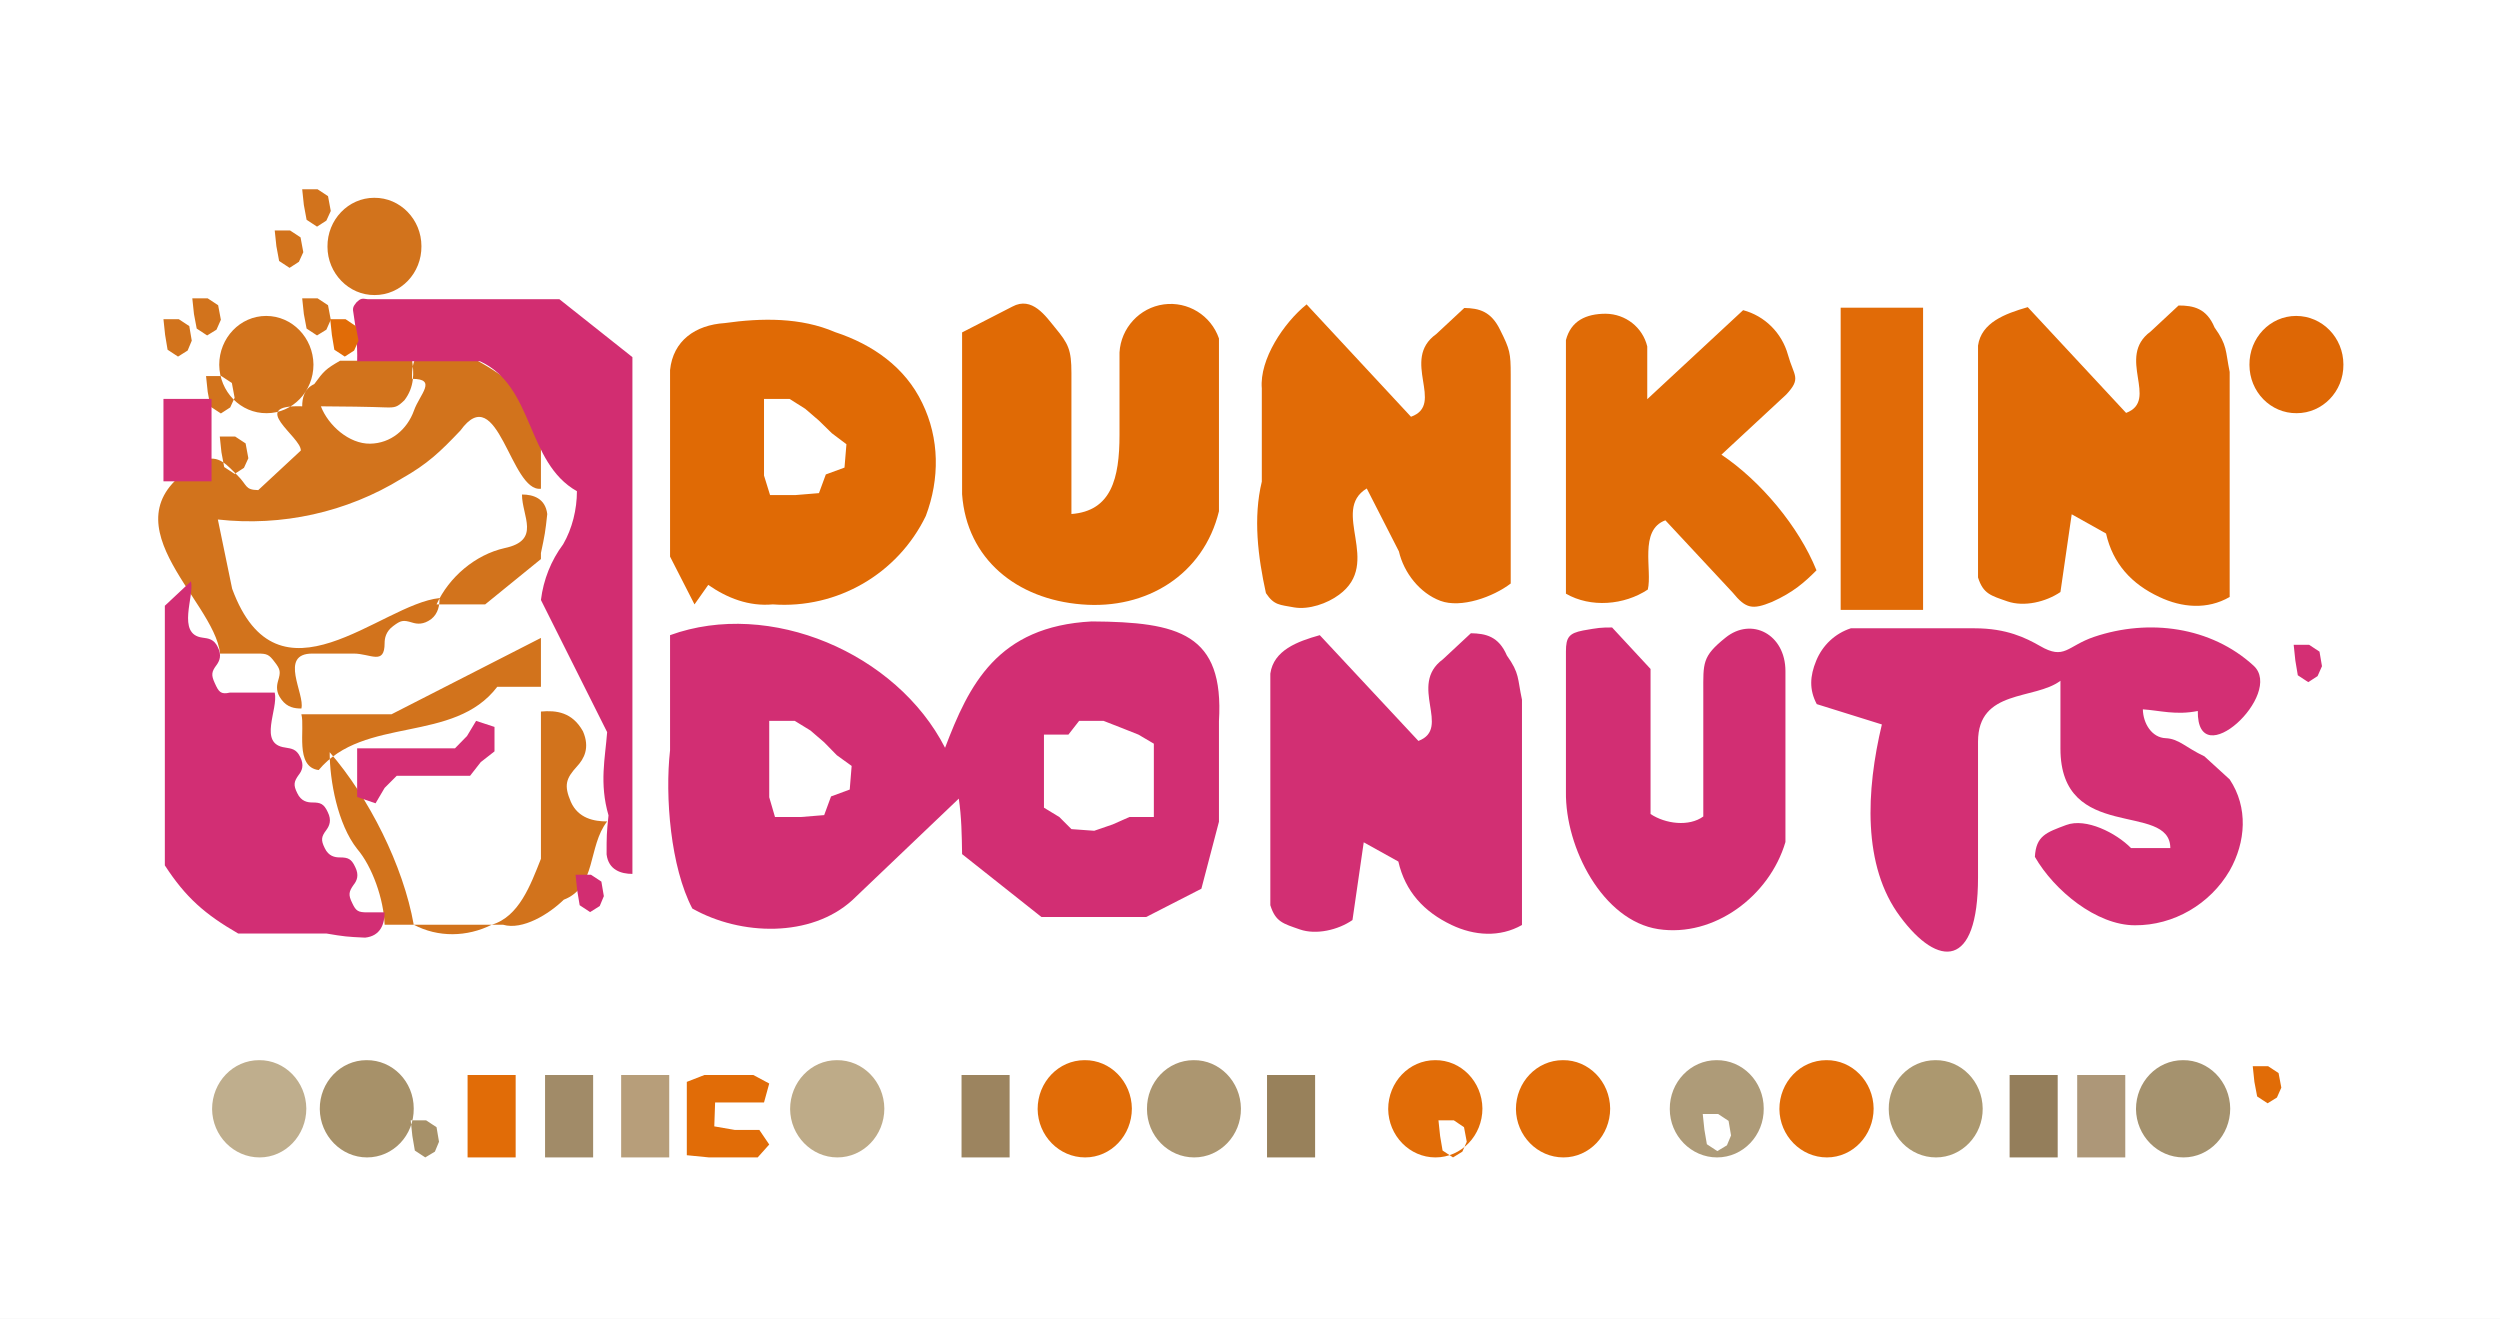
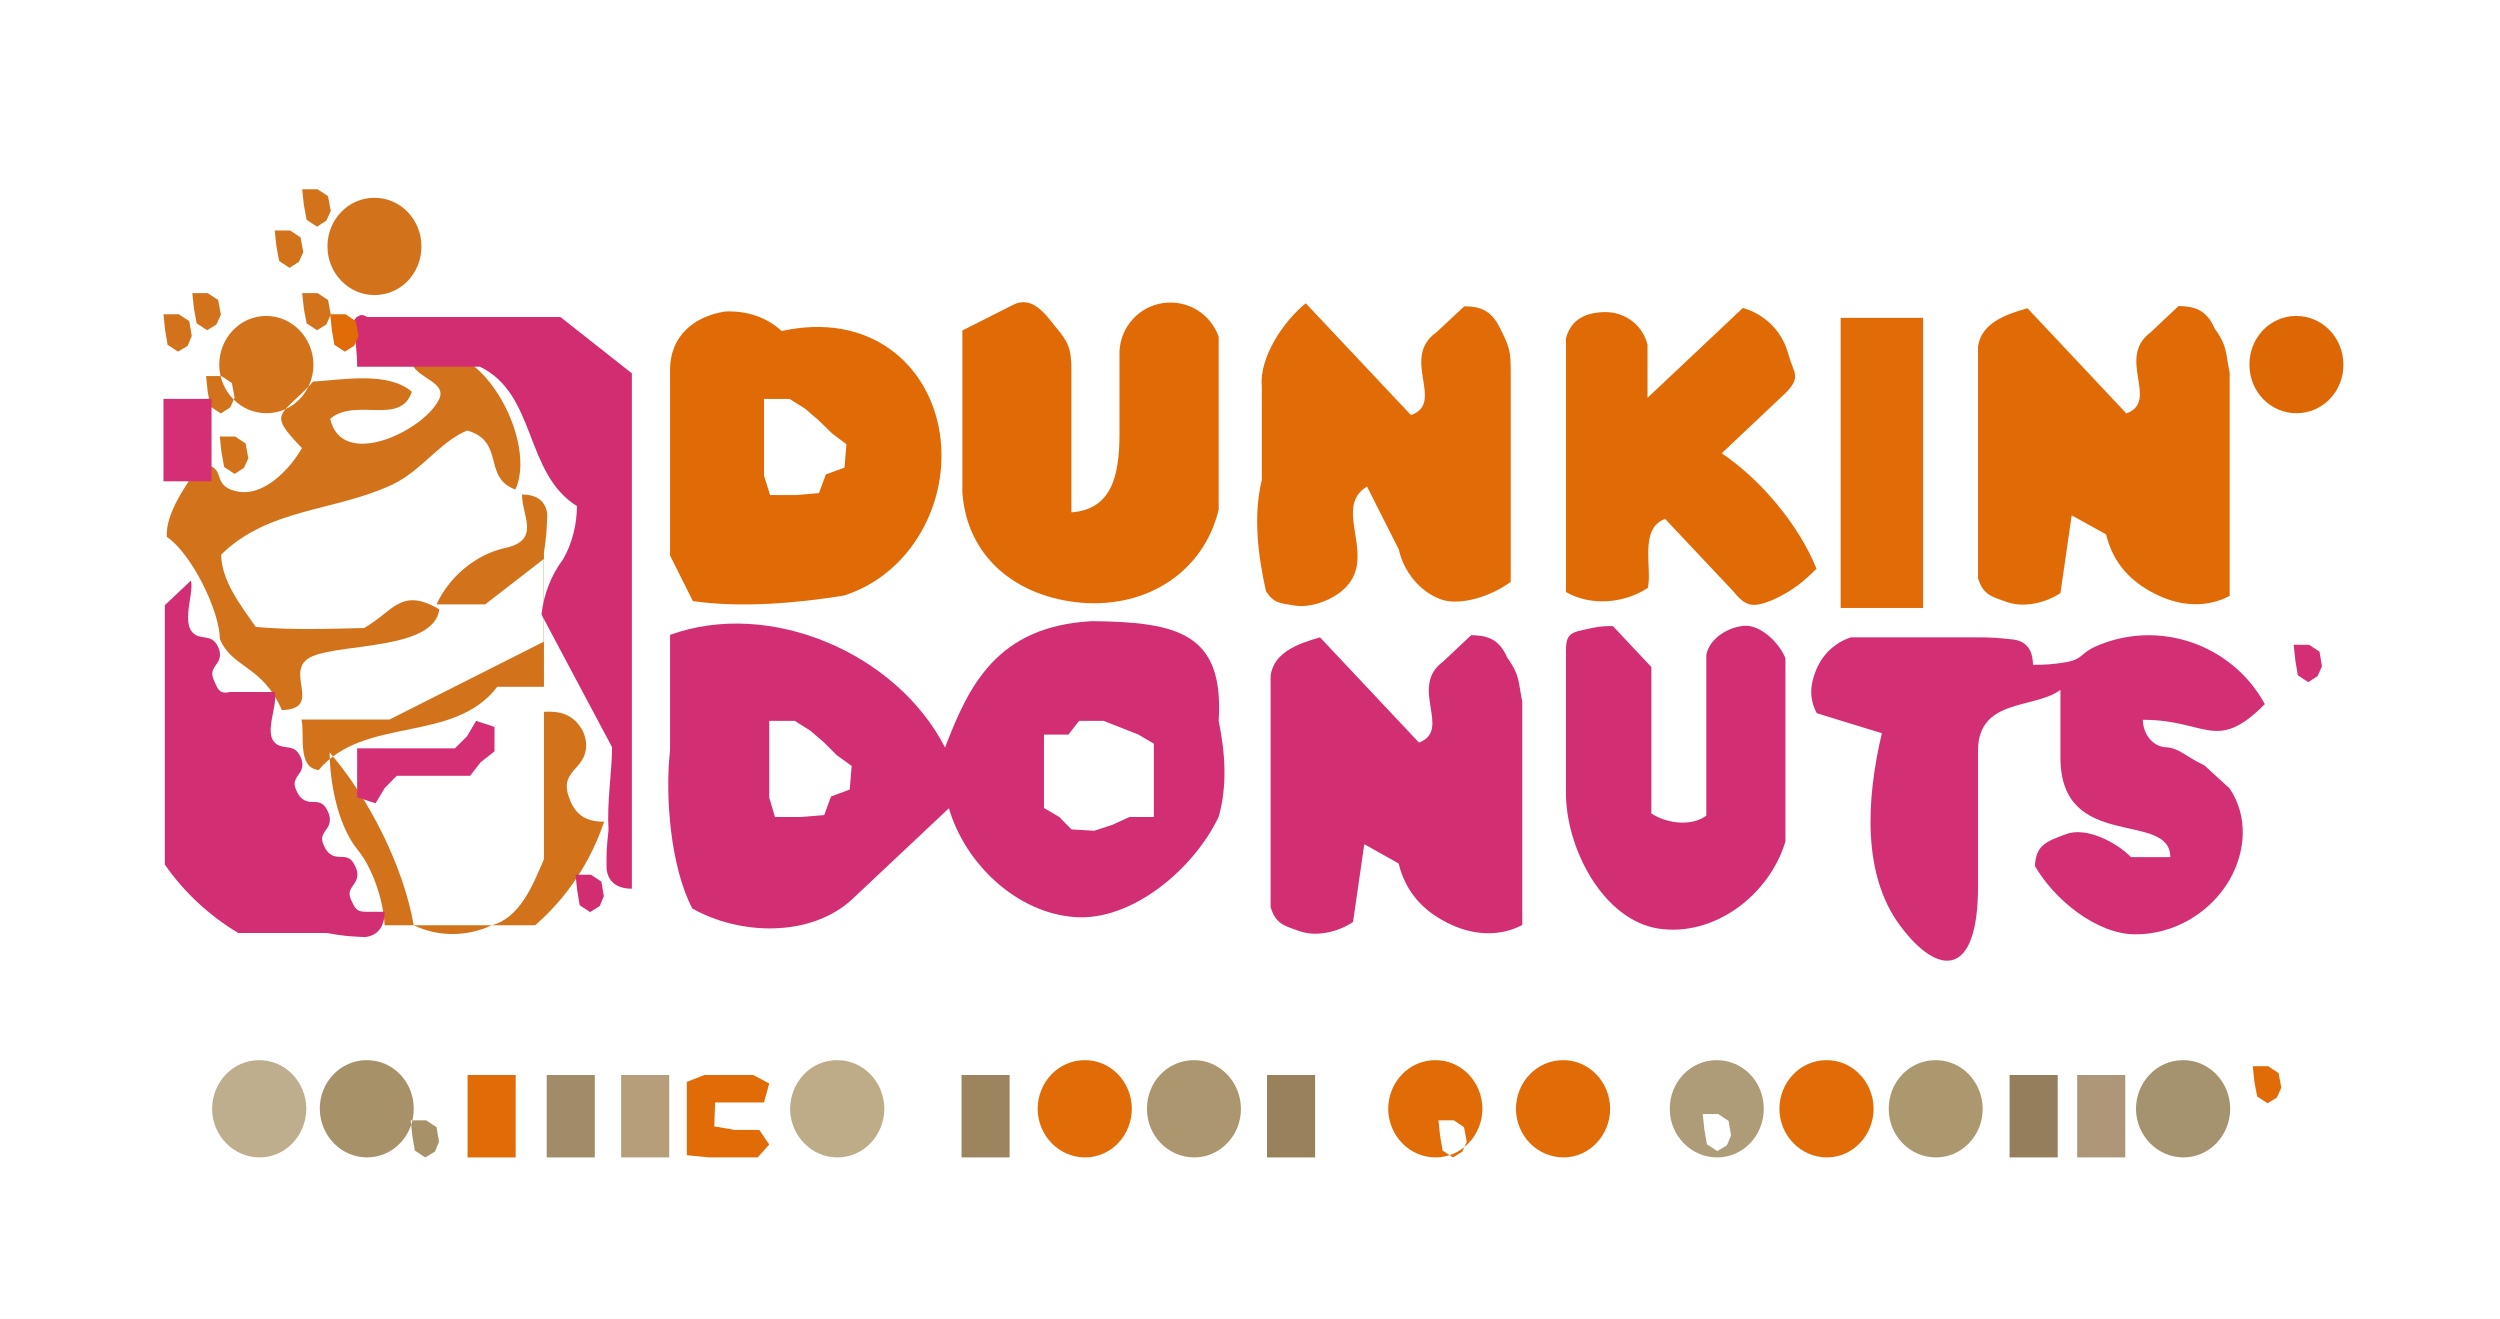
<svg xmlns="http://www.w3.org/2000/svg" viewBox="0 0 91 48" width="91" height="48">
  <rect width="100%" height="100%" fill="#ffffff" />
  <path data-region="0" d="M35.00 39.13L36.75 39.13L36.75 42.13L35.00 42.13L35.00 39.13Z" fill="#9c845f" fill-rule="evenodd" />
-   <path data-region="1" d="M19.84 39.13L21.59 39.13L21.59 42.13L19.84 42.13L19.84 39.13Z" fill="#a18b68" fill-rule="evenodd" />
+   <path data-region="1" d="M19.90 39.13L21.65 39.13L21.65 42.13L19.90 42.13L19.90 39.13Z" fill="#a18b68" fill-rule="evenodd" />
  <path data-region="2" d="M46.12 39.13L47.87 39.13L47.87 42.13L46.12 42.13L46.12 39.13Z" fill="#98815b" fill-rule="evenodd" />
-   <path data-region="3" d="M34.40 27.22C35.27 24.93 36.30 22.80 39.74 22.62C42.91 22.64 44.56 23.06 44.37 26.25L44.37 29.91L43.73 32.35L41.72 33.38L37.91 33.38L35.02 31.09C35.01 30.41 35.00 29.74 34.90 29.07L31.02 32.77C29.52 34.13 26.97 34.07 25.20 33.07C24.41 31.56 24.20 29.00 24.39 27.31L24.39 23.12C28.02 21.80 32.64 23.77 34.40 27.22ZM28.00 26.24L28.00 27.17L28.00 28.09L28.00 29.02L28.21 29.74L29.14 29.74L30.00 29.67L30.25 28.99L30.93 28.74L31.00 27.88L30.46 27.49L30.00 27.02L29.50 26.59L28.93 26.24L28.00 26.24ZM38.00 26.74L38.00 27.63L38.00 28.51L38.00 29.40L38.56 29.74L39.00 30.18L39.83 30.24L40.50 30.01L41.11 29.74L42.00 29.74L42.00 28.85L42.00 27.96L42.00 27.07L41.44 26.74L40.81 26.49L40.17 26.24L39.28 26.24L38.89 26.74L38.00 26.74Z" fill="#d22e73" fill-rule="evenodd" />
-   <path data-region="4" d="M79.00 30.87C78.99 29.16 75.00 30.70 75.00 27.25L75.00 24.78C74.06 25.49 72.00 25.07 72.00 27.00L72.00 31.94C72.00 35.28 70.55 35.23 69.17 33.37C67.78 31.52 67.93 28.76 68.50 26.37L66.13 25.63C65.85 25.10 65.88 24.61 66.11 24.05C66.34 23.49 66.79 23.06 67.37 22.87L71.88 22.87C73.04 22.87 73.74 23.22 74.25 23.51C75.16 24.04 75.23 23.52 76.23 23.18C78.22 22.51 80.48 22.81 82.03 24.23C83.16 25.26 79.97 28.24 80.00 25.88C79.20 26.04 78.61 25.86 78.00 25.82C78.01 26.34 78.33 26.85 78.83 26.87C79.31 26.89 79.56 27.21 80.24 27.53L81.16 28.37C81.84 29.39 81.75 30.65 81.16 31.69C80.45 32.91 79.12 33.69 77.71 33.68C76.31 33.68 74.77 32.41 74.07 31.19C74.11 30.42 74.49 30.30 75.21 30.03C75.93 29.76 77.03 30.32 77.57 30.87L79.00 30.87Z" fill="#d32f74" fill-rule="evenodd" />
-   <path data-region="5" d="M5.95 11.62L6.51 11.62L6.89 11.87L6.98 12.40L6.83 12.76L6.48 12.98L6.10 12.73L6.01 12.19L5.95 11.62ZM19.69 17.79C18.58 17.93 18.13 13.78 16.76 15.67C16.02 16.45 15.56 16.89 14.62 17.42C12.62 18.65 10.26 19.17 7.93 18.91L8.45 21.43C10.12 25.96 13.85 21.99 16.00 21.77C16.00 22.02 15.96 22.33 15.69 22.54C15.41 22.74 15.19 22.72 15.00 22.66C14.67 22.56 14.59 22.58 14.31 22.79C14.04 22.99 14.00 23.24 14.00 23.41C14.00 24.23 13.49 23.79 12.87 23.79L11.37 23.79C10.13 23.79 11.11 25.27 10.97 25.79C10.72 25.79 10.46 25.75 10.25 25.47C10.04 25.20 10.07 24.97 10.12 24.79C10.22 24.46 10.21 24.37 10.00 24.10C9.79 23.82 9.72 23.79 9.37 23.79L8.01 23.79C7.81 21.79 3.49 18.85 7.37 16.79C7.95 16.48 8.32 17.00 8.63 17.29C9.02 17.67 8.90 17.83 9.40 17.84L10.95 16.40C10.97 15.90 8.98 14.72 11.00 14.79C11.00 14.49 11.07 14.15 11.44 13.98C11.79 13.50 11.86 13.43 12.38 13.13L15.00 13.13C15.07 13.56 15.09 14.09 14.72 14.57C14.46 14.82 14.39 14.84 14.04 14.83C13.59 14.81 12.32 14.79 11.68 14.79C11.95 15.49 12.71 16.16 13.47 16.15C14.22 16.14 14.82 15.64 15.07 14.94C15.28 14.35 15.93 13.79 15.00 13.79C14.87 10.86 19.65 14.37 19.69 15.16L19.69 17.79ZM7.00 10.86L7.56 10.86L7.94 11.11L8.04 11.64L7.88 12.00L7.54 12.21L7.16 11.96L7.06 11.43L7.00 10.86ZM7.50 13.69L8.06 13.69L8.44 13.94L8.54 14.48L8.38 14.83L8.04 15.05L7.66 14.80L7.56 14.26L7.50 13.69ZM11.41 13.27C11.41 14.25 10.65 15.04 9.71 15.04C8.76 15.05 7.99 14.26 7.98 13.28C7.98 12.30 8.74 11.50 9.69 11.50C10.63 11.50 11.40 12.29 11.41 13.27ZM8.00 15.89L8.56 15.89L8.94 16.14L9.04 16.68L8.88 17.03L8.54 17.25L8.16 17.00L8.06 16.46L8.00 15.89ZM10.00 8.39L10.56 8.39L10.94 8.64L11.04 9.18L10.88 9.53L10.54 9.75L10.16 9.50L10.06 8.96L10.00 8.39ZM11.00 6.89L11.56 6.89L11.94 7.14L12.04 7.68L11.88 8.03L11.54 8.25L11.16 8.00L11.06 7.46L11.00 6.89ZM11.00 10.86L11.56 10.86L11.94 11.11L12.04 11.64L11.88 12.00L11.54 12.21L11.16 11.96L11.06 11.43L11.00 10.86ZM19.00 18.00C19.41 18.00 19.85 18.14 19.92 18.71C19.85 19.37 19.83 19.47 19.69 20.13L19.69 25.00L18.10 25.00C16.52 27.08 13.25 26.05 11.60 28.03C10.72 27.92 11.11 26.52 10.97 26.00L14.25 26.00L19.69 23.22L19.69 20.35L17.66 22.00L15.89 22.00C16.34 21.01 17.30 20.19 18.37 19.95C19.70 19.67 19.00 18.79 19.00 18.00ZM15.34 8.96C15.35 9.94 14.59 10.74 13.64 10.74C12.70 10.75 11.92 9.95 11.92 8.98C11.91 8.00 12.68 7.20 13.62 7.20C14.57 7.19 15.34 7.99 15.34 8.96ZM12.00 27.38C13.43 29.03 14.68 31.51 15.06 33.66C15.95 34.13 17.00 34.11 17.90 33.66C18.89 33.37 19.31 32.22 19.69 31.26L19.69 25.90C20.25 25.85 20.83 25.92 21.22 26.62C21.48 27.22 21.26 27.62 21.00 27.90C20.60 28.34 20.52 28.58 20.78 29.19C21.05 29.79 21.62 29.90 22.10 29.90C21.39 30.81 21.72 32.29 20.52 32.75C19.99 33.27 19.02 33.87 18.31 33.66L14.00 33.66C13.97 32.73 13.55 31.54 13.00 30.90C12.29 30.00 12.00 28.42 12.00 27.38Z" fill="#d2731c" fill-rule="evenodd" />
-   <path data-region="6" d="M49.23 33.49C48.71 33.85 47.91 34.04 47.31 33.83C46.71 33.62 46.43 33.56 46.24 32.95L46.24 24.52C46.36 23.67 47.22 23.35 48.04 23.12L51.63 26.97C52.85 26.51 51.24 24.94 52.52 24.00L53.54 23.05C54.08 23.06 54.55 23.16 54.85 23.86C55.32 24.52 55.23 24.68 55.40 25.47L55.40 33.67C54.59 34.13 53.66 34.06 52.84 33.67C51.83 33.19 51.15 32.45 50.90 31.36L49.64 30.66L49.23 33.49Z" fill="#d22f73" fill-rule="evenodd" />
-   <path data-region="7" d="M54.99 21.24C54.35 21.73 53.18 22.15 52.43 21.87C51.68 21.59 51.10 20.85 50.92 20.07L49.75 17.78C48.41 18.59 50.33 20.49 48.74 21.65C48.31 21.97 47.64 22.20 47.11 22.11C46.58 22.01 46.38 22.04 46.08 21.59C45.79 20.27 45.61 18.85 45.93 17.53L45.93 14.14C45.84 13.08 46.73 11.75 47.56 11.08L51.36 15.17C52.62 14.72 50.96 13.10 52.28 12.16L53.30 11.21C53.84 11.22 54.28 11.33 54.61 12.02C54.96 12.72 54.99 12.85 54.99 13.64L54.99 21.24Z" fill="#e16b06" fill-rule="evenodd" />
-   <path data-region="8" d="M25.28 22.00L24.39 20.26L24.39 13.47C24.50 12.40 25.31 11.83 26.38 11.76C27.73 11.57 29.15 11.55 30.40 12.09C31.77 12.54 32.95 13.37 33.57 14.67C34.20 15.96 34.21 17.43 33.70 18.78C32.68 20.89 30.47 22.17 28.13 22.00C27.26 22.08 26.47 21.77 25.78 21.29ZM27.81 14.52L27.81 15.45L27.81 16.38L27.81 17.31L28.03 18.02L28.96 18.02L29.81 17.95L30.06 17.27L30.74 17.02L30.81 16.17L30.28 15.77L29.81 15.31L29.31 14.88L28.74 14.52L27.81 14.52Z" fill="#e06a05" fill-rule="evenodd" />
-   <path data-region="9" d="M75.00 21.55C74.47 21.91 73.68 22.10 73.07 21.89C72.47 21.68 72.19 21.62 72.00 21.02L72.00 12.58C72.12 11.74 72.98 11.42 73.81 11.18L77.39 15.03C78.61 14.57 77.01 13.00 78.28 12.07L79.30 11.12C79.84 11.12 80.32 11.22 80.61 11.92C81.08 12.58 81.00 12.75 81.16 13.54L81.16 21.73C80.35 22.20 79.42 22.12 78.60 21.73C77.59 21.26 76.91 20.52 76.66 19.42L75.41 18.72L75.00 21.55Z" fill="#e06a06" fill-rule="evenodd" />
-   <path data-region="10" d="M39.00 18.71C40.45 18.60 40.75 17.42 40.75 15.83L40.75 12.83C40.80 11.94 41.48 11.20 42.36 11.08C43.24 10.96 44.08 11.48 44.37 12.32L44.37 18.61C43.81 20.91 41.74 22.20 39.37 22.00C37.01 21.81 35.19 20.35 35.02 17.99L35.02 12.10L36.85 11.16C37.57 10.77 38.07 11.52 38.40 11.92C38.89 12.51 39.00 12.73 39.00 13.58L39.00 18.71Z" fill="#e06a05" fill-rule="evenodd" />
-   <path data-region="11" d="M66.12 20.76C65.69 21.19 65.28 21.56 64.50 21.91C63.79 22.20 63.55 22.16 63.07 21.57L60.62 18.94C59.65 19.29 60.15 20.76 59.98 21.46C59.12 22.03 57.90 22.13 57.00 21.61L57.00 12.38C57.18 11.68 57.73 11.42 58.45 11.42C59.17 11.43 59.79 11.91 59.96 12.61L59.96 14.53L63.45 11.29C64.24 11.50 64.86 12.12 65.08 12.91C65.30 13.70 65.58 13.76 65.02 14.36L62.66 16.55C64.09 17.51 65.48 19.17 66.12 20.76Z" fill="#e06b06" fill-rule="evenodd" />
-   <path data-region="12" d="M58.68 22.84L60.08 24.35L60.08 29.63C60.62 29.99 61.48 30.10 62.00 29.72L62.00 25.21C62.00 24.13 61.95 23.90 62.81 23.21C63.75 22.45 64.99 23.08 64.99 24.43L64.99 30.65C64.41 32.62 62.39 34.13 60.36 33.82C58.34 33.51 56.97 30.86 57.00 28.82L57.00 23.71C57.00 23.19 57.12 23.05 57.62 22.95C58.19 22.85 58.26 22.84 58.68 22.84Z" fill="#d22e73" fill-rule="evenodd" />
-   <path data-region="13" d="M23.02 31.81C22.61 31.81 22.15 31.67 22.08 31.10C22.08 30.44 22.08 30.34 22.15 29.68C21.81 28.51 22.03 27.59 22.10 26.65L19.69 21.84C19.78 21.10 20.06 20.40 20.50 19.81C20.83 19.24 21.00 18.54 21.00 17.88C19.14 16.83 19.46 14.06 17.47 13.15L13.00 13.15C13.02 12.57 12.94 11.83 12.87 11.43C12.83 11.22 12.84 11.17 12.98 11.00C13.13 10.86 13.17 10.86 13.38 10.89L20.36 10.89L23.02 13.00L23.02 31.81ZM20.95 31.84L21.51 31.84L21.89 32.09L21.98 32.62L21.83 32.98L21.48 33.20L21.10 32.95L21.01 32.41L20.95 31.84Z" fill="#d22d71" fill-rule="evenodd" />
-   <path data-region="14" d="M14.00 33.21C14.00 33.62 13.86 34.07 13.29 34.13C12.63 34.10 12.53 34.09 11.88 33.98L8.67 33.98C7.46 33.28 6.76 32.67 6.00 31.50L6.00 22.05L6.95 21.16C7.09 21.68 6.41 23.09 7.37 23.21C7.59 23.24 7.79 23.26 7.93 23.56C8.08 23.86 7.99 24.06 7.88 24.21C7.70 24.45 7.68 24.57 7.82 24.87C7.96 25.18 8.03 25.29 8.37 25.21L10.00 25.21C10.14 25.82 9.38 27.08 10.38 27.21C10.61 27.25 10.79 27.26 10.93 27.56C11.08 27.86 10.99 28.06 10.87 28.21C10.70 28.45 10.67 28.57 10.82 28.87C10.96 29.17 11.19 29.21 11.37 29.21C11.67 29.21 11.79 29.26 11.93 29.56C12.08 29.86 11.99 30.06 11.88 30.21C11.70 30.45 11.67 30.57 11.82 30.87C11.96 31.17 12.19 31.21 12.37 31.21C12.67 31.21 12.79 31.26 12.93 31.56C13.08 31.86 12.99 32.06 12.87 32.21C12.70 32.45 12.67 32.57 12.82 32.87C12.96 33.17 13.04 33.21 13.38 33.21L14.00 33.21Z" fill="#d22e74" fill-rule="evenodd" />
-   <path data-region="15" d="M70.00 22.20L67.00 22.20L67.00 11.20L70.00 11.20L70.00 22.20Z" fill="#e16b07" fill-rule="evenodd" />
+   <path data-region="3" d="M34.40 27.21C35.27 24.93 36.30 22.80 39.74 22.61C42.90 22.64 44.56 23.06 44.36 26.24C44.60 27.41 44.68 28.60 44.36 29.73C43.46 31.63 41.19 33.55 39.10 33.38C37.00 33.22 35.13 31.44 34.54 29.42L31.00 32.75C29.51 34.11 26.96 34.06 25.20 33.07C24.41 31.56 24.20 29.00 24.39 27.31L24.39 23.11C28.02 21.79 32.64 23.77 34.40 27.21ZM28.00 26.24L28.00 27.17L28.00 28.10L28.00 29.03L28.21 29.74L29.14 29.74L30.00 29.67L30.25 28.99L30.93 28.74L31.00 27.88L30.46 27.49L30.00 27.03L29.50 26.60L28.93 26.24L28.00 26.24ZM38.00 26.74L38.00 27.63L38.00 28.52L38.00 29.41L38.56 29.74L39.00 30.19L39.83 30.24L40.50 30.02L41.11 29.74L42.00 29.74L42.00 28.85L42.00 27.96L42.00 27.07L41.44 26.74L40.81 26.49L40.17 26.24L39.28 26.24L38.89 26.74L38.00 26.74Z" fill="#d22e73" fill-rule="evenodd" />
+   <path data-region="4" d="M79.00 31.20C78.99 29.48 75.00 31.03 75.00 27.58L75.00 25.11C74.06 25.82 72.00 25.40 72.00 27.33L72.00 32.27C72.00 35.61 70.55 35.56 69.17 33.70C67.78 31.85 67.93 29.09 68.50 26.69L66.13 25.96C65.85 25.43 65.88 24.94 66.11 24.38C66.34 23.82 66.79 23.39 67.37 23.20L71.87 23.20C72.54 23.20 72.63 23.21 73.29 23.28C73.86 23.35 74.00 23.80 74.00 24.20C74.38 24.20 74.74 24.19 75.27 24.09C75.79 23.99 75.76 23.77 76.24 23.55C78.53 22.51 81.24 23.43 82.44 25.63C80.66 27.42 80.33 26.20 78.00 26.20C78.00 26.67 78.32 27.17 78.83 27.20C79.31 27.22 79.56 27.54 80.24 27.86L81.16 28.70C81.84 29.72 81.75 30.98 81.16 32.02C80.45 33.24 79.12 34.02 77.71 34.01C76.31 34.00 74.77 32.74 74.07 31.52C74.11 30.75 74.49 30.63 75.21 30.36C75.93 30.09 77.03 30.65 77.57 31.20L79.00 31.20Z" fill="#d32f74" fill-rule="evenodd" />
+   <path data-region="5" d="M5.95 11.44L6.51 11.44L6.89 11.69L6.98 12.23L6.83 12.59L6.48 12.80L6.10 12.55L6.01 12.02L5.95 11.44ZM7.29 16.89C8.34 16.96 7.62 17.65 8.59 17.88C9.60 18.12 10.57 17.05 10.99 16.31C9.71 14.97 10.20 15.20 11.40 13.89C12.49 13.82 14.14 13.52 14.99 14.26C14.58 15.51 12.96 14.46 12.02 15.24C12.43 17.12 15.42 15.69 15.98 14.54C16.28 13.92 15.23 13.78 15.01 13.27C17.04 11.44 19.66 15.87 18.76 17.82C17.55 17.37 18.40 16.08 17.01 15.67C16.02 16.07 15.34 17.14 14.28 17.64C12.19 18.62 9.77 18.49 8.05 20.19C8.07 21.16 8.76 22.03 9.31 22.82C10.61 22.94 11.94 22.89 13.25 22.86C14.31 22.27 14.58 21.35 15.99 22.18C15.81 23.64 12.52 23.42 11.39 23.88C10.22 24.36 11.84 25.79 10.26 25.85C9.56 24.21 8.44 24.33 8.00 23.25C8.00 22.25 6.97 20.14 6.07 19.54C6.03 18.65 6.78 17.66 7.29 16.89ZM7.00 10.67L7.56 10.67L7.94 10.92L8.04 11.45L7.88 11.81L7.54 12.02L7.16 11.77L7.06 11.24L7.00 10.67ZM7.50 13.69L8.06 13.69L8.44 13.94L8.54 14.48L8.38 14.83L8.04 15.05L7.66 14.80L7.56 14.26L7.50 13.69ZM11.41 13.27C11.41 14.25 10.65 15.04 9.71 15.04C8.76 15.05 7.99 14.26 7.98 13.28C7.98 12.30 8.74 11.50 9.69 11.50C10.63 11.50 11.40 12.29 11.41 13.27ZM8.00 15.89L8.56 15.89L8.94 16.14L9.04 16.68L8.88 17.03L8.54 17.25L8.16 17.00L8.06 16.46L8.00 15.89ZM10.00 8.39L10.56 8.39L10.94 8.64L11.04 9.18L10.88 9.53L10.54 9.75L10.16 9.50L10.06 8.96L10.00 8.39ZM11.00 6.89L11.56 6.89L11.94 7.14L12.04 7.68L11.88 8.03L11.54 8.25L11.16 8.00L11.06 7.46L11.00 6.89ZM11.00 10.67L11.56 10.67L11.94 10.92L12.04 11.45L11.88 11.81L11.54 12.02L11.16 11.77L11.06 11.24L11.00 10.67ZM19.00 18.00C19.41 18.00 19.85 18.14 19.92 18.71C19.90 19.37 19.89 19.47 19.80 20.13L19.80 25.00L18.10 25.00C16.52 27.08 13.25 26.05 11.60 28.03C10.79 27.95 11.11 26.67 10.97 26.19L14.18 26.19L19.79 23.36L19.79 20.35L17.66 22.00L15.89 22.00C16.34 21.01 17.30 20.19 18.37 19.95C19.70 19.67 19.00 18.79 19.00 18.00ZM15.34 8.96C15.35 9.94 14.59 10.74 13.64 10.74C12.70 10.75 11.92 9.95 11.92 8.98C11.91 8.00 12.68 7.20 13.62 7.20C14.57 7.19 15.34 7.99 15.34 8.96ZM12.00 27.39C13.43 29.05 14.68 31.52 15.06 33.68C15.96 34.11 17.00 34.10 17.90 33.68C18.92 33.41 19.39 32.24 19.80 31.27L19.80 25.91C20.33 25.88 20.87 25.96 21.22 26.62C21.48 27.23 21.26 27.63 21.00 27.91C20.60 28.34 20.52 28.59 20.78 29.20C21.05 29.80 21.52 29.91 21.99 29.91C21.50 31.37 20.64 32.67 19.48 33.68L14.00 33.68C13.96 32.75 13.54 31.55 13.00 30.91C12.28 30.01 12.00 28.43 12.00 27.39Z" fill="#d2731c" fill-rule="evenodd" />
+   <path data-region="6" d="M49.25 33.56C48.72 33.92 47.93 34.11 47.32 33.90C46.72 33.69 46.44 33.63 46.25 33.02L46.25 24.59C46.37 23.75 47.23 23.43 48.05 23.20L51.65 27.03C52.87 26.57 51.26 25.01 52.53 24.08L53.55 23.12C54.09 23.13 54.56 23.23 54.86 23.93C55.33 24.59 55.25 24.75 55.41 25.54L55.41 33.67C54.60 34.10 53.67 34.04 52.85 33.67C51.85 33.22 51.17 32.50 50.91 31.43L49.66 30.73L49.25 33.56Z" fill="#d22f73" fill-rule="evenodd" />
+   <path data-region="7" d="M54.99 21.18C54.35 21.66 53.18 22.09 52.43 21.81C51.67 21.53 51.09 20.79 50.92 20.01L49.76 17.71C48.41 18.52 50.34 20.43 48.74 21.59C48.31 21.91 47.64 22.13 47.11 22.04C46.58 21.95 46.38 21.97 46.08 21.52C45.79 20.21 45.61 18.78 45.93 17.47L45.93 14.07C45.83 13.02 46.71 11.70 47.53 11.04L51.36 15.11C52.62 14.66 50.96 13.04 52.28 12.10L53.30 11.15C53.84 11.15 54.28 11.27 54.61 11.96C54.96 12.66 54.99 12.79 54.99 13.57L54.99 21.18Z" fill="#e16b06" fill-rule="evenodd" />
+   <path data-region="8" d="M25.22 21.88L24.39 20.22L24.39 13.44C24.40 12.26 25.22 11.53 26.38 11.34C27.14 11.30 27.90 11.53 28.45 12.05C31.67 11.34 33.83 13.27 34.21 15.78C34.59 18.30 33.14 20.92 30.71 21.68C28.96 21.96 26.98 22.13 25.22 21.88ZM27.81 14.52L27.81 15.45L27.81 16.38L27.81 17.31L28.03 18.02L28.96 18.02L29.81 17.95L30.06 17.27L30.74 17.02L30.81 16.17L30.28 15.77L29.81 15.31L29.31 14.88L28.74 14.52L27.81 14.52Z" fill="#e06a05" fill-rule="evenodd" />
+   <path data-region="9" d="M75.00 21.59C74.47 21.94 73.68 22.13 73.07 21.92C72.47 21.71 72.19 21.65 72.00 21.05L72.00 12.61C72.12 11.77 72.98 11.45 73.80 11.22L77.40 15.05C78.62 14.60 77.02 13.03 78.28 12.10L79.30 11.14C79.84 11.15 80.31 11.25 80.61 11.95C81.08 12.61 81.00 12.78 81.16 13.57L81.16 21.69C80.35 22.12 79.42 22.07 78.60 21.69C77.60 21.24 76.92 20.52 76.66 19.45L75.41 18.76L75.00 21.59Z" fill="#e06a06" fill-rule="evenodd" />
+   <path data-region="10" d="M39.00 18.65C40.45 18.54 40.75 17.36 40.75 15.77L40.75 12.77C40.80 11.88 41.47 11.15 42.35 11.03C43.23 10.91 44.07 11.42 44.36 12.26L44.36 18.55C43.80 20.85 41.73 22.13 39.37 21.94C37.01 21.74 35.20 20.29 35.03 17.93L35.03 12.03L36.85 11.11C37.57 10.72 38.07 11.46 38.40 11.87C38.89 12.45 39.00 12.67 39.00 13.52L39.00 18.65Z" fill="#e06a05" fill-rule="evenodd" />
+   <path data-region="11" d="M66.12 20.70C65.69 21.13 65.28 21.50 64.50 21.85C63.79 22.13 63.55 22.09 63.07 21.50L60.61 18.89C59.65 19.23 60.15 20.70 59.98 21.40C59.12 21.97 57.90 22.07 57.00 21.55L57.00 12.32C57.18 11.62 57.73 11.36 58.46 11.36C59.18 11.37 59.80 11.85 59.97 12.55L59.97 14.48L63.44 11.21C64.23 11.43 64.86 12.05 65.08 12.84C65.30 13.63 65.57 13.70 65.01 14.29L62.67 16.50C64.09 17.45 65.48 19.11 66.12 20.70Z" fill="#e06b06" fill-rule="evenodd" />
+   <path data-region="12" d="M58.71 22.79L60.11 24.28L60.11 29.61C60.67 29.98 61.57 30.09 62.11 29.69L62.11 23.83C62.23 23.24 62.89 22.83 63.48 22.78C64.08 22.73 64.77 23.40 64.99 23.96L64.99 30.63C64.40 32.59 62.39 34.11 60.36 33.80C58.34 33.48 56.97 30.84 57.00 28.79L57.00 23.68C57.00 23.17 57.12 23.03 57.62 22.93C58.21 22.80 58.28 22.79 58.71 22.79Z" fill="#d22e73" fill-rule="evenodd" />
+   <path data-region="13" d="M23.00 32.35C22.59 32.35 22.15 32.20 22.08 31.64C22.07 30.98 22.08 30.88 22.15 30.22C22.09 29.16 22.27 28.18 22.28 27.20L19.71 22.37C19.79 21.64 20.06 20.94 20.50 20.35C20.83 19.78 21.00 19.08 21.00 18.42C19.09 17.24 19.53 14.34 17.47 13.35L13.00 13.35C13.00 12.85 12.93 12.28 12.87 11.97C12.83 11.75 12.84 11.71 12.98 11.54C13.15 11.44 13.19 11.45 13.38 11.54L20.40 11.54L23.00 13.59L23.00 32.35ZM20.95 31.84L21.51 31.84L21.89 32.09L21.98 32.62L21.83 32.98L21.48 33.20L21.10 32.95L21.01 32.41L20.95 31.84Z" fill="#d22d71" fill-rule="evenodd" />
+   <path data-region="14" d="M14.00 33.19C14.00 33.59 13.86 34.04 13.29 34.11C12.63 34.08 12.53 34.07 11.88 33.96L8.67 33.96C7.62 33.33 6.70 32.48 6.00 31.47L6.00 22.03L6.95 21.13C7.09 21.65 6.41 23.06 7.37 23.19C7.59 23.22 7.79 23.24 7.93 23.53C8.08 23.83 7.99 24.04 7.87 24.19C7.70 24.43 7.68 24.54 7.82 24.84C7.96 25.16 8.03 25.26 8.37 25.19L10.00 25.19C10.14 25.80 9.38 27.06 10.37 27.19C10.61 27.22 10.79 27.24 10.93 27.53C11.08 27.83 10.99 28.04 10.87 28.19C10.70 28.43 10.67 28.55 10.82 28.84C10.96 29.14 11.19 29.19 11.37 29.19C11.67 29.19 11.79 29.24 11.93 29.53C12.08 29.83 11.99 30.04 11.88 30.19C11.70 30.43 11.67 30.55 11.82 30.84C11.96 31.14 12.19 31.19 12.38 31.19C12.67 31.19 12.79 31.24 12.93 31.53C13.08 31.83 12.99 32.04 12.88 32.19C12.70 32.43 12.67 32.55 12.82 32.84C12.96 33.14 13.04 33.19 13.38 33.19L14.00 33.19Z" fill="#d22e74" fill-rule="evenodd" />
+   <path data-region="15" d="M70.00 22.13L67.00 22.13L67.00 11.57L70.00 11.57L70.00 22.13Z" fill="#e16b07" fill-rule="evenodd" />
  <path data-region="16" d="M81.88 13.28C81.87 12.30 82.63 11.50 83.58 11.50C84.53 11.50 85.30 12.29 85.30 13.27C85.31 14.25 84.54 15.04 83.60 15.04C82.65 15.05 81.88 14.26 81.88 13.28Z" fill="#de6705" fill-rule="evenodd" />
  <path data-region="17" d="M64.20 40.35C64.21 41.33 63.45 42.13 62.50 42.13C61.56 42.13 60.78 41.34 60.78 40.37C60.77 39.39 61.54 38.59 62.48 38.59C63.43 38.58 64.20 39.37 64.20 40.35ZM61.98 40.55L62.54 40.55L62.92 40.80L63.01 41.33L62.86 41.69L62.51 41.90L62.13 41.65L62.04 41.12L61.98 40.55Z" fill="#ae9b78" fill-rule="evenodd" />
  <path data-region="18" d="M45.17 40.35C45.18 41.33 44.41 42.13 43.47 42.13C42.52 42.13 41.75 41.34 41.75 40.37C41.74 39.39 42.50 38.59 43.45 38.59C44.39 38.58 45.16 39.37 45.17 40.35Z" fill="#ac9670" fill-rule="evenodd" />
  <path data-region="19" d="M72.17 40.35C72.18 41.33 71.41 42.13 70.47 42.13C69.52 42.13 68.75 41.34 68.75 40.37C68.74 39.39 69.50 38.59 70.45 38.59C71.39 38.58 72.16 39.37 72.17 40.35Z" fill="#ac986f" fill-rule="evenodd" />
  <path data-region="20" d="M81.18 40.35C81.18 41.33 80.42 42.13 79.48 42.13C78.53 42.13 77.76 41.34 77.75 40.37C77.75 39.39 78.51 38.59 79.46 38.59C80.40 38.58 81.17 39.37 81.18 40.35Z" fill="#a5926e" fill-rule="evenodd" />
  <path data-region="21" d="M15.06 40.35C15.07 41.33 14.31 42.13 13.36 42.13C12.42 42.13 11.65 41.34 11.64 40.37C11.63 39.39 12.40 38.59 13.34 38.59C14.29 38.58 15.06 39.37 15.06 40.35ZM14.95 40.78L15.51 40.78L15.89 41.03L15.98 41.56L15.83 41.92L15.48 42.13L15.10 41.88L15.01 41.35L14.95 40.78Z" fill="#a79169" fill-rule="evenodd" />
  <path data-region="22" d="M58.61 40.35C58.61 41.33 57.85 42.13 56.91 42.13C55.96 42.13 55.19 41.34 55.18 40.37C55.18 39.39 55.94 38.59 56.89 38.59C57.83 38.58 58.60 39.37 58.61 40.35Z" fill="#e16c07" fill-rule="evenodd" />
  <path data-region="23" d="M25.00 39.38L25.64 39.13L26.53 39.13L27.42 39.13L28.00 39.44L27.81 40.13L26.92 40.13L26.03 40.13L26.00 41.00L26.75 41.13L27.64 41.13L28.00 41.66L27.58 42.13L26.69 42.13L25.81 42.13L25.00 42.05L25.00 41.16L25.00 40.27L25.00 39.38Z" fill="#e16c07" fill-rule="evenodd" />
  <path data-region="24" d="M41.20 40.35C41.20 41.33 40.44 42.13 39.50 42.13C38.55 42.13 37.78 41.34 37.77 40.37C37.77 39.39 38.53 38.59 39.48 38.59C40.42 38.58 41.19 39.37 41.20 40.35Z" fill="#e16c07" fill-rule="evenodd" />
  <path data-region="25" d="M68.20 40.35C68.20 41.33 67.44 42.13 66.50 42.13C65.55 42.13 64.78 41.34 64.77 40.37C64.77 39.39 65.53 38.59 66.48 38.59C67.42 38.58 68.19 39.37 68.20 40.35Z" fill="#e16c07" fill-rule="evenodd" />
  <path data-region="26" d="M11.15 40.35C11.15 41.33 10.39 42.13 9.45 42.13C8.50 42.13 7.73 41.34 7.72 40.37C7.72 39.39 8.48 38.59 9.43 38.59C10.37 38.58 11.14 39.37 11.15 40.35Z" fill="#bfae8d" fill-rule="evenodd" />
  <path data-region="27" d="M32.19 40.35C32.19 41.33 31.43 42.13 30.48 42.13C29.54 42.13 28.77 41.34 28.76 40.37C28.76 39.39 29.52 38.59 30.46 38.59C31.41 38.58 32.18 39.37 32.19 40.35Z" fill="#beab88" fill-rule="evenodd" />
-   <path data-region="28" d="M13.00 27.24L13.89 27.24L14.78 27.24L15.67 27.24L16.56 27.24L17.00 26.79L17.33 26.24L18.00 26.46L18.00 27.35L17.50 27.74L17.11 28.24L16.22 28.24L15.33 28.24L14.44 28.24L14.00 28.68L13.67 29.24L13.00 29.01L13.00 28.13L13.00 27.24Z" fill="#d42f74" fill-rule="evenodd" />
+   <path data-region="28" d="M13.00 27.24L13.89 27.24L14.78 27.24L15.67 27.24L16.56 27.24L17.00 26.80L17.33 26.24L18.00 26.46L18.00 27.35L17.50 27.74L17.11 28.24L16.22 28.24L15.33 28.24L14.44 28.24L14.00 28.69L13.67 29.24L13.00 29.02L13.00 28.13L13.00 27.24Z" fill="#d42f74" fill-rule="evenodd" />
  <path data-region="29" d="M53.96 40.35C53.96 41.33 53.20 42.13 52.25 42.13C51.31 42.13 50.54 41.34 50.53 40.37C50.53 39.39 51.29 38.59 52.24 38.59C53.18 38.58 53.95 39.37 53.96 40.35ZM52.36 40.78L52.92 40.78L53.29 41.03L53.39 41.56L53.23 41.92L52.89 42.13L52.51 41.88L52.42 41.35L52.36 40.78Z" fill="#e16c07" fill-rule="evenodd" />
  <path data-region="30" d="M17.02 39.13L18.77 39.13L18.77 42.13L17.02 42.13L17.02 39.13Z" fill="#e16c07" fill-rule="evenodd" />
  <path data-region="31" d="M73.15 39.13L74.90 39.13L74.90 42.13L73.15 42.13L73.15 39.13Z" fill="#947e5b" fill-rule="evenodd" />
  <path data-region="32" d="M5.95 14.52L7.70 14.52L7.70 17.52L5.95 17.52L5.95 14.52Z" fill="#d42f74" fill-rule="evenodd" />
  <path data-region="33" d="M83.49 23.47L84.05 23.47L84.43 23.72L84.52 24.25L84.36 24.61L84.02 24.83L83.64 24.58L83.55 24.04L83.49 23.47Z" fill="#d42f74" fill-rule="evenodd" />
  <path data-region="34" d="M22.61 39.13L24.36 39.13L24.36 42.13L22.61 42.13L22.61 39.13Z" fill="#b79e7a" fill-rule="evenodd" />
  <path data-region="35" d="M75.61 39.13L77.36 39.13L77.36 42.13L75.61 42.13L75.61 39.13Z" fill="#ad9778" fill-rule="evenodd" />
-   <path data-region="36" d="M12.02 11.62L12.58 11.62L12.95 11.87L13.05 12.40L12.89 12.76L12.55 12.98L12.17 12.73L12.08 12.19L12.02 11.62Z" fill="#e16c07" fill-rule="evenodd" />
+   <path data-region="36" d="M12.02 11.44L12.58 11.44L12.95 11.69L13.05 12.23L12.89 12.59L12.55 12.80L12.17 12.55L12.08 12.02L12.02 11.44Z" fill="#e16c07" fill-rule="evenodd" />
  <path data-region="37" d="M82.00 38.81L82.56 38.81L82.94 39.06L83.04 39.59L82.88 39.95L82.54 40.16L82.16 39.91L82.06 39.38L82.00 38.81Z" fill="#e16c07" fill-rule="evenodd" />
</svg>
